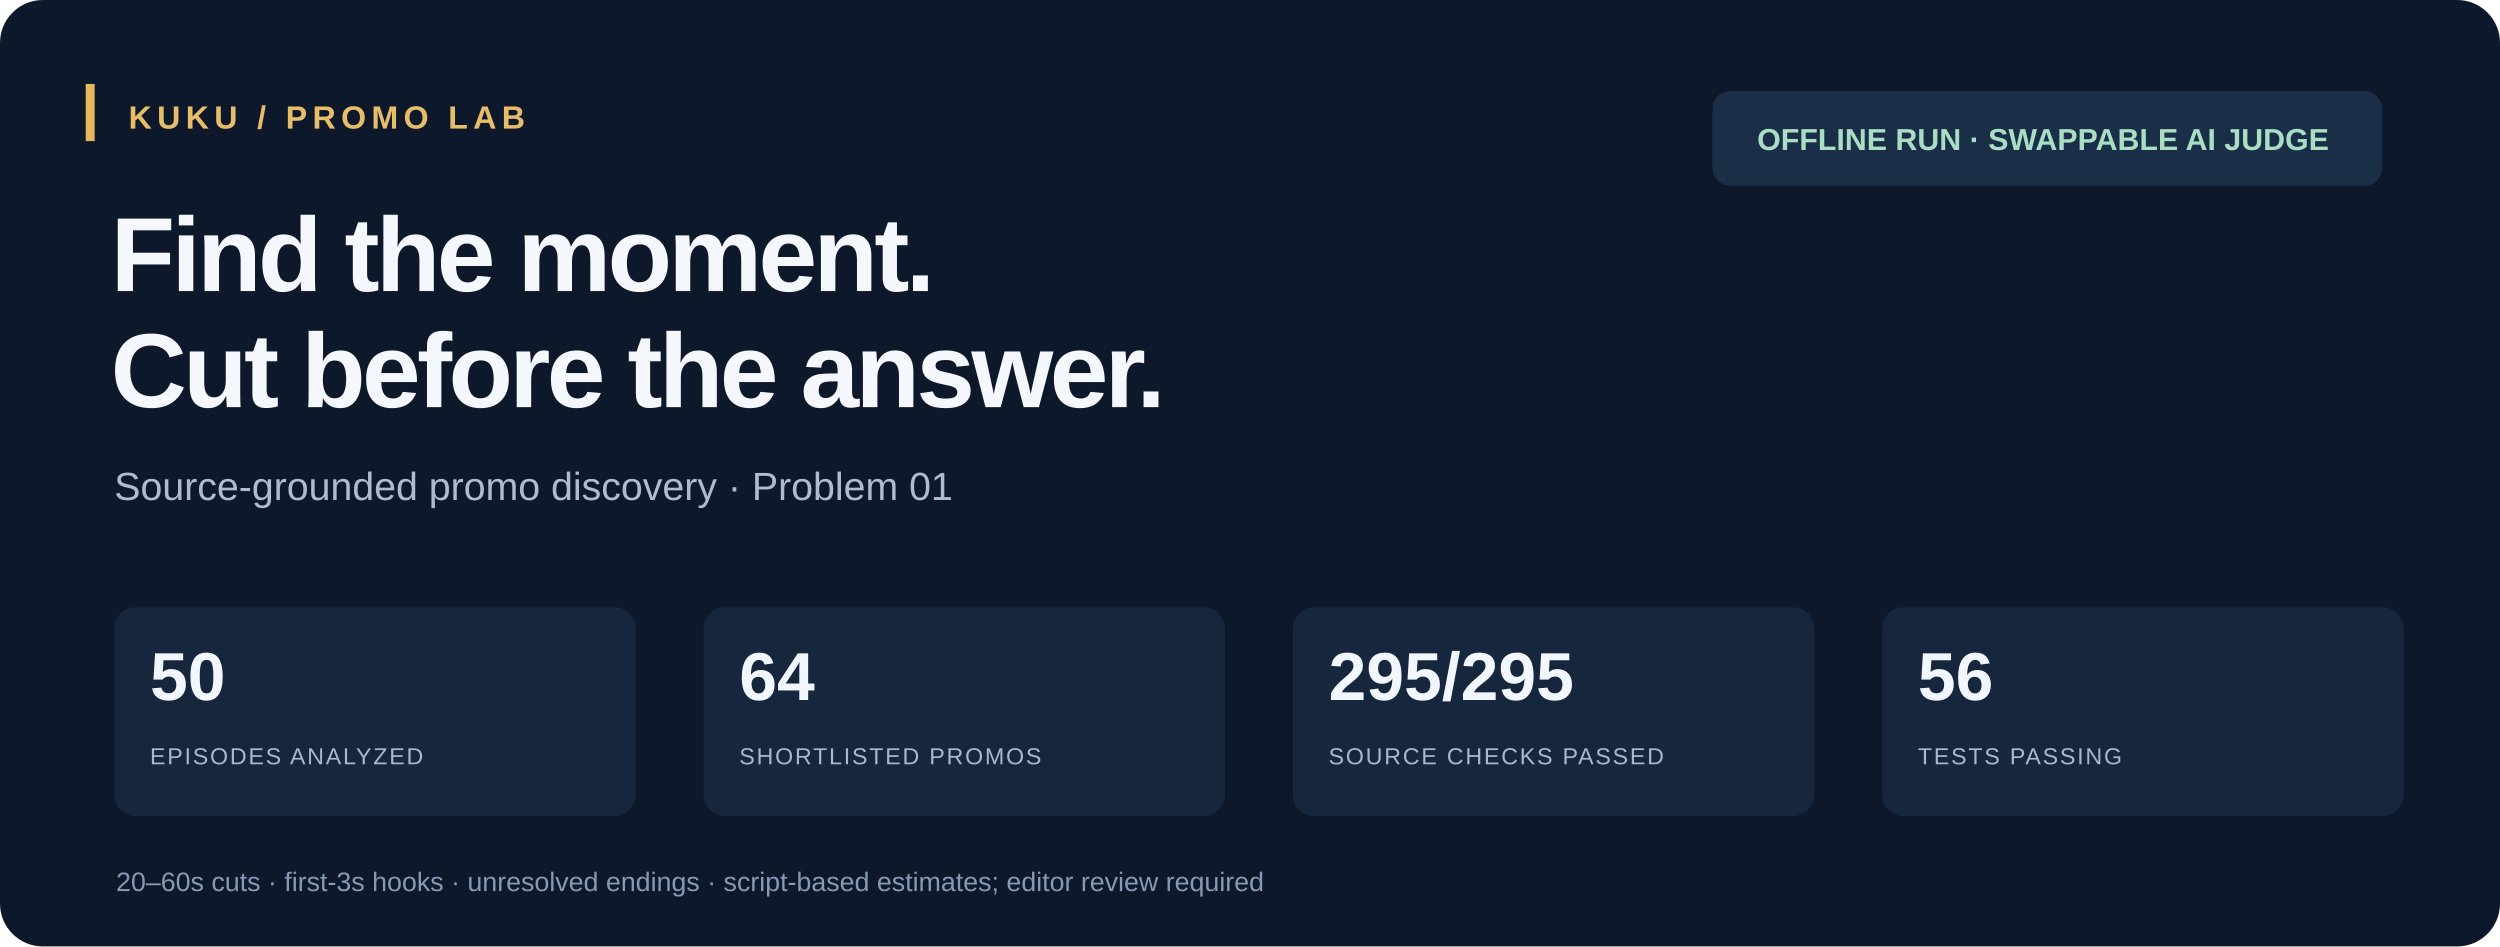
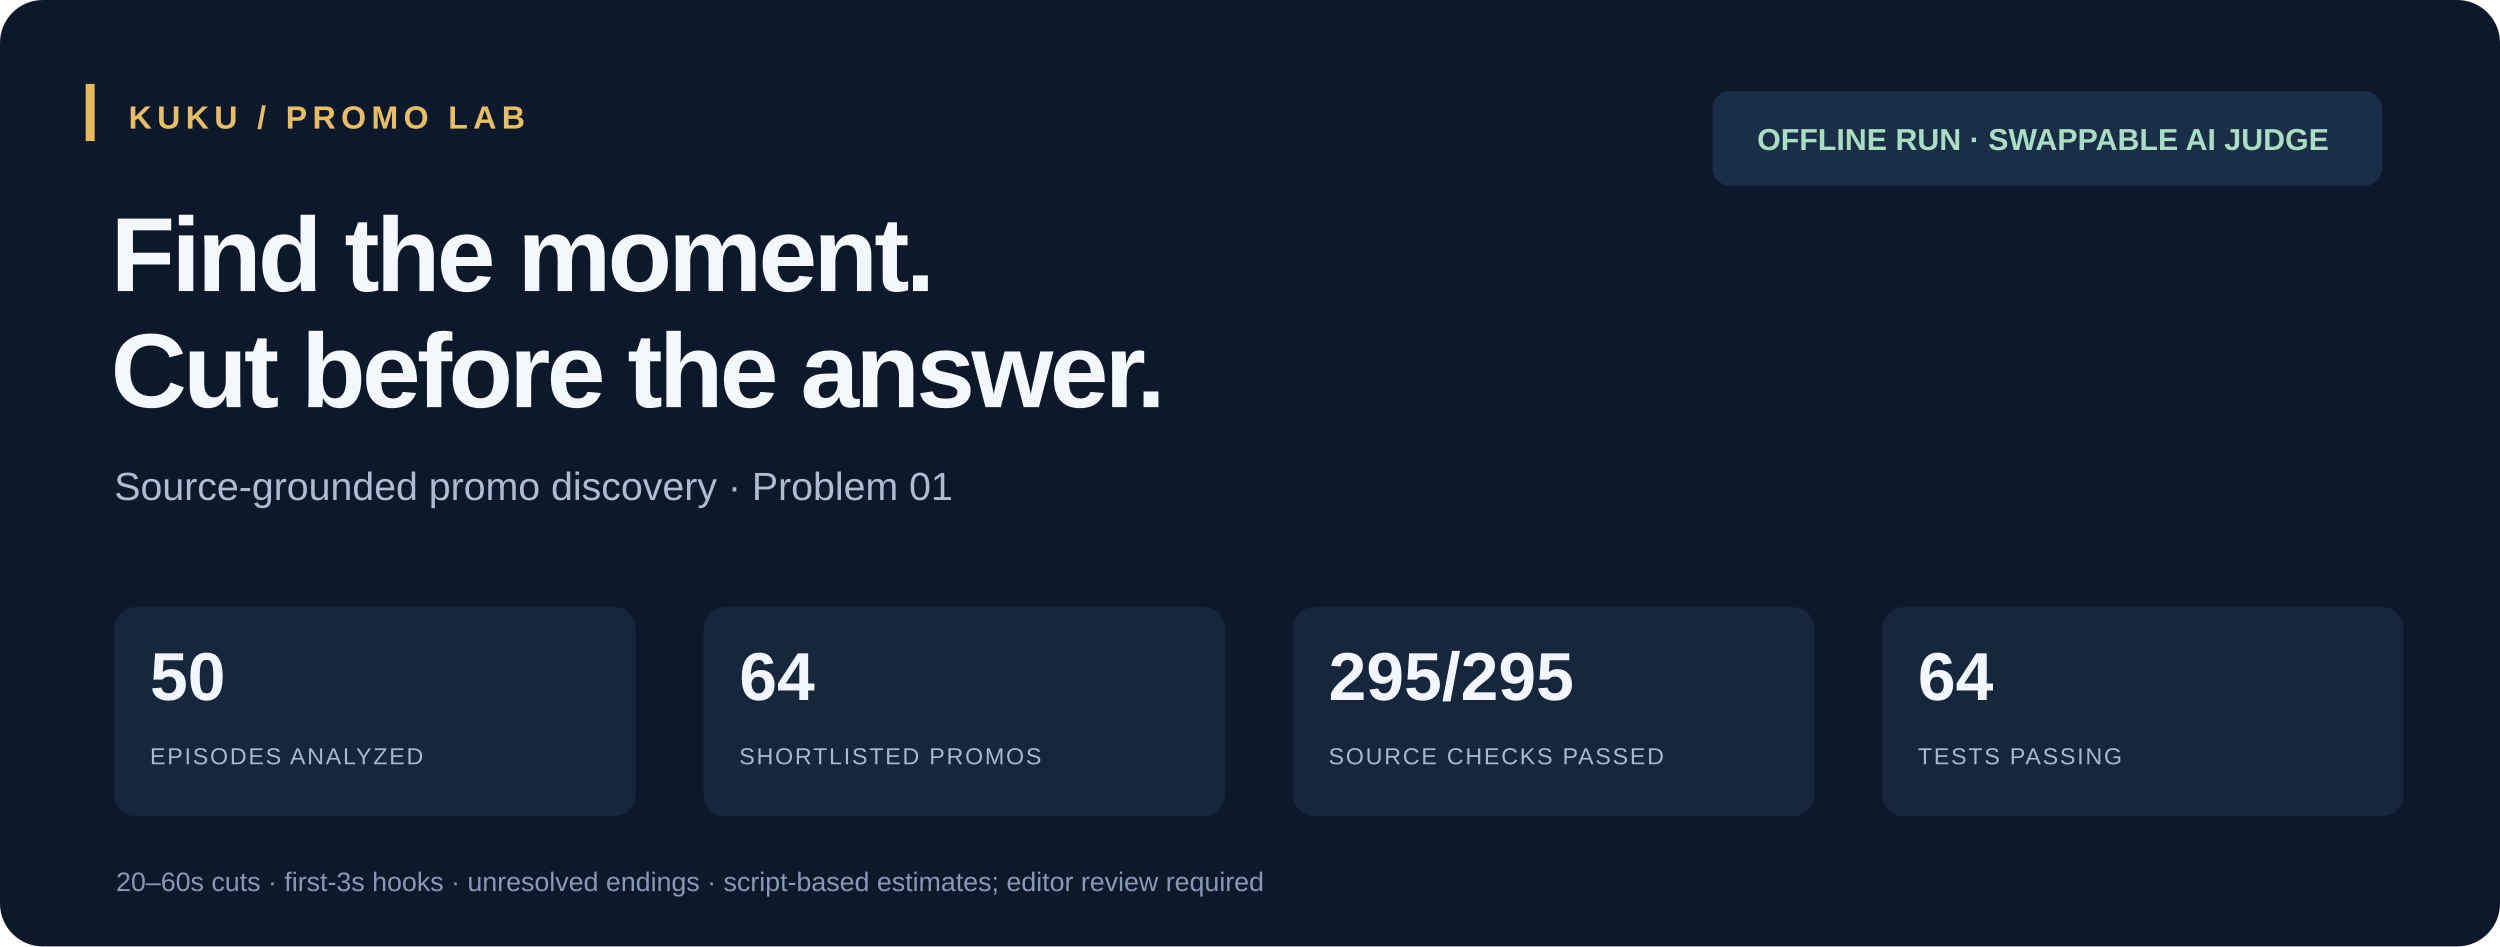
- <svg xmlns="http://www.w3.org/2000/svg" viewBox="0 0 1400 530" role="img" aria-label="Kuku Promo Lab: 50 episodes, 64 shortlisted promos, all source checks passed">
+ <svg xmlns="http://www.w3.org/2000/svg" viewBox="0 0 1400 530" role="img" aria-label="Kuku Promo Lab: verified offline submission">
  <style>text{font-family:Arial,sans-serif}</style>
  <rect width="1400" height="530" rx="24" fill="#0d182a" />
  <rect x="48" y="47" width="5" height="32" fill="#e6b85b" />
  <text x="72" y="72" fill="#e7bd69" font-size="18" font-weight="700" letter-spacing="3">KUKU / PROMO LAB</text>
  <text x="62" y="163" fill="#f4f7fb" font-size="59" font-weight="700" letter-spacing="-2">Find the moment.</text>
  <text x="62" y="228" fill="#f4f7fb" font-size="59" font-weight="700" letter-spacing="-2">Cut before the answer.</text>
  <text x="64" y="280" fill="#aebbd0" font-size="22">Source-grounded promo discovery · Problem 01</text>
  <rect x="959" y="51" width="375" height="53" rx="10" fill="#1b2e47" />
  <text x="984" y="84" fill="#a9ddc4" font-size="17" font-weight="700">OFFLINE RUN · SWAPPABLE AI JUDGE</text>
  <rect x="64" y="340" width="292" height="117" rx="12" fill="#16263d" />
  <text x="84" y="392" fill="#f2f7ff" font-size="38" font-weight="700">50</text>
  <text x="84" y="428" fill="#aab8cd" font-size="13" letter-spacing="1">EPISODES ANALYZED</text>
  <rect x="394" y="340" width="292" height="117" rx="12" fill="#16263d" />
  <text x="414" y="392" fill="#f2f7ff" font-size="38" font-weight="700">64</text>
  <text x="414" y="428" fill="#aab8cd" font-size="13" letter-spacing="1">SHORTLISTED PROMOS</text>
  <rect x="724" y="340" width="292" height="117" rx="12" fill="#16263d" />
  <text x="744" y="392" fill="#f2f7ff" font-size="38" font-weight="700">295/295</text>
  <text x="744" y="428" fill="#aab8cd" font-size="13" letter-spacing="1">SOURCE CHECKS PASSED</text>
  <rect x="1054" y="340" width="292" height="117" rx="12" fill="#16263d" />
-   <text x="1074" y="392" fill="#f2f7ff" font-size="38" font-weight="700">56</text>
+   <text x="1074" y="392" fill="#f2f7ff" font-size="38" font-weight="700">64</text>
  <text x="1074" y="428" fill="#aab8cd" font-size="13" letter-spacing="1">TESTS PASSING</text>
  <text x="65" y="499" fill="#8799b4" font-size="15">20–60s cuts · first-3s hooks · unresolved endings · script-based estimates; editor review required</text>
</svg>
